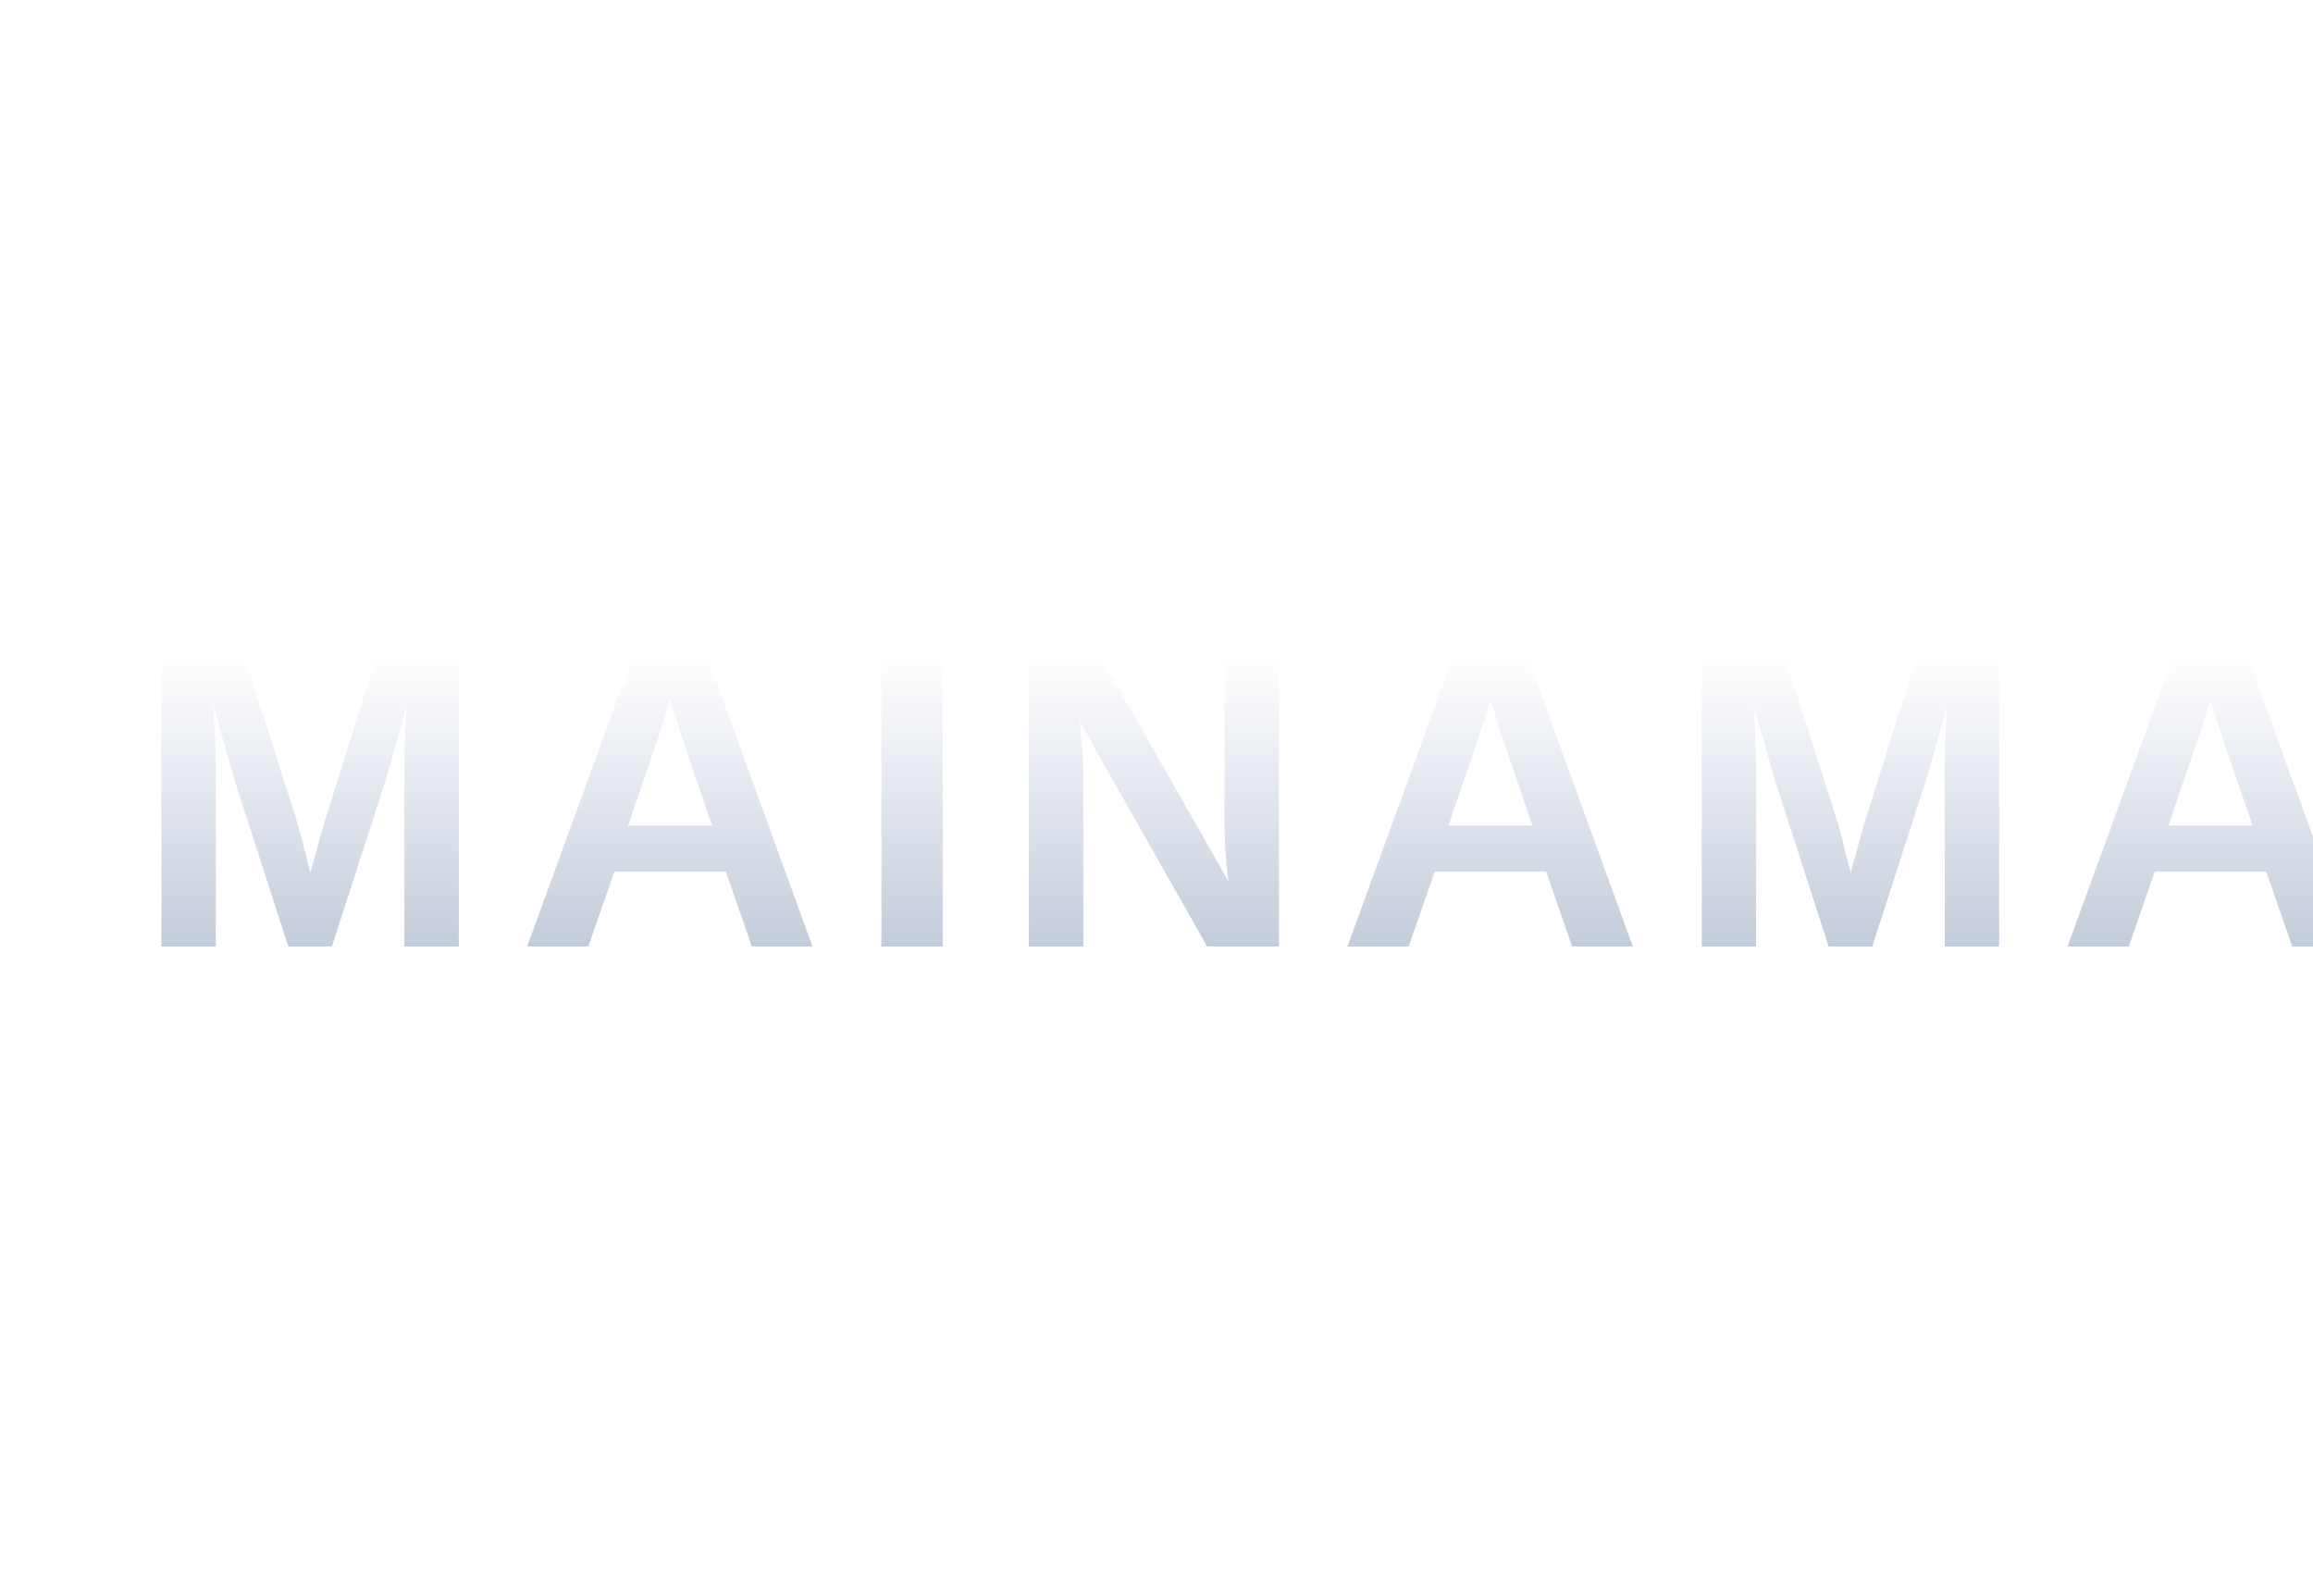
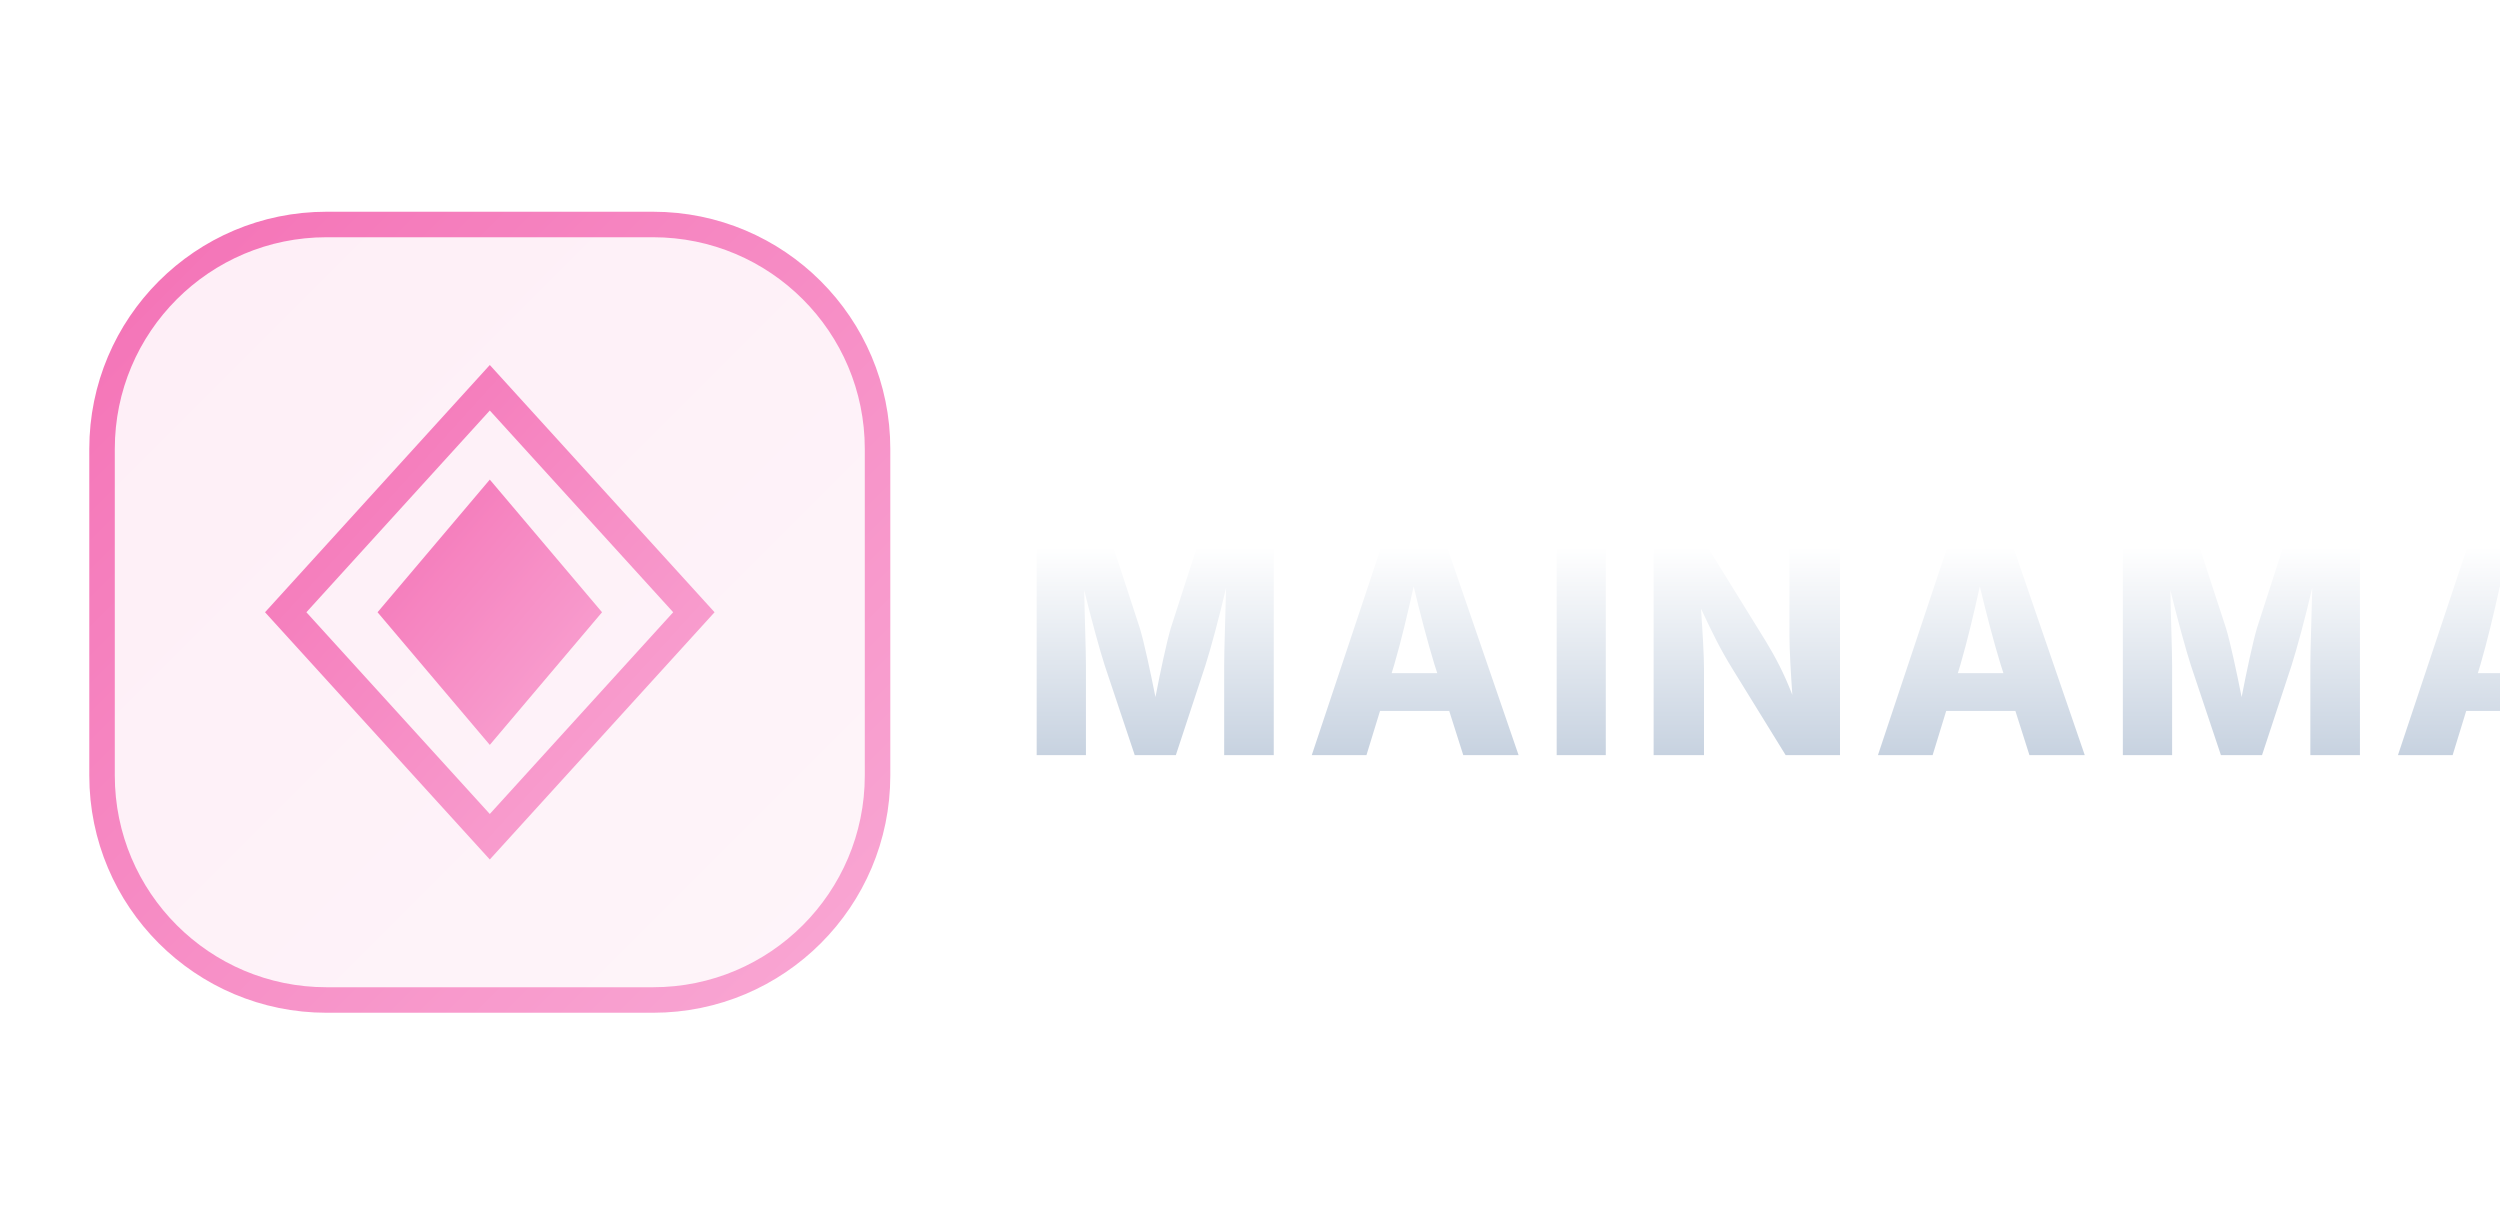
- <svg xmlns="http://www.w3.org/2000/svg" viewBox="0 0 174 120" role="img" aria-label="MAINAMA">
+ <svg xmlns="http://www.w3.org/2000/svg" viewBox="0 0 245 120" role="img" aria-label="MAINAMA">
  <defs>
-     <linearGradient id="w" x1="0" y1="0" x2="0" y2="1">
+     <linearGradient id="g" x1="0" y1="0" x2="1" y2="1">
+       <stop offset="0" stop-color="#f472b6" />
+       <stop offset="1" stop-color="#f9a8d4" />
+     </linearGradient>
+     <linearGradient id="t" x1="0" y1="0" x2="0" y2="1">
      <stop offset="0" stop-color="#ffffff" />
-       <stop offset="1" stop-color="#c3ccdb" />
+       <stop offset="1" stop-color="#c7d2e0" />
    </linearGradient>
  </defs>
-   <text x="10" y="71.2" font-family="'Plus Jakarta Sans','Segoe UI',Arial,Helvetica,sans-serif" font-size="32" font-weight="800" letter-spacing="2.2" fill="url(#w)">MAINAMA</text>
+   <rect x="10" y="22" width="76" height="76" rx="22" fill="url(#g)" opacity="0.12" />
+   <rect x="10" y="22" width="76" height="76" rx="22" fill="none" stroke="url(#g)" stroke-width="2.5" />
+   <path d="M48 38 L68 60 L48 82 L28 60 Z" fill="none" stroke="url(#g)" stroke-width="3" />
+   <path d="M48 47 L59 60 L48 73 L37 60 Z" fill="url(#g)" />
+   <text x="100" y="74" font-family="'Inter','Segoe UI',Arial,Helvetica,sans-serif" font-size="28" font-weight="800" letter-spacing="1.5" fill="url(#t)">MAINAMA</text>
</svg>
